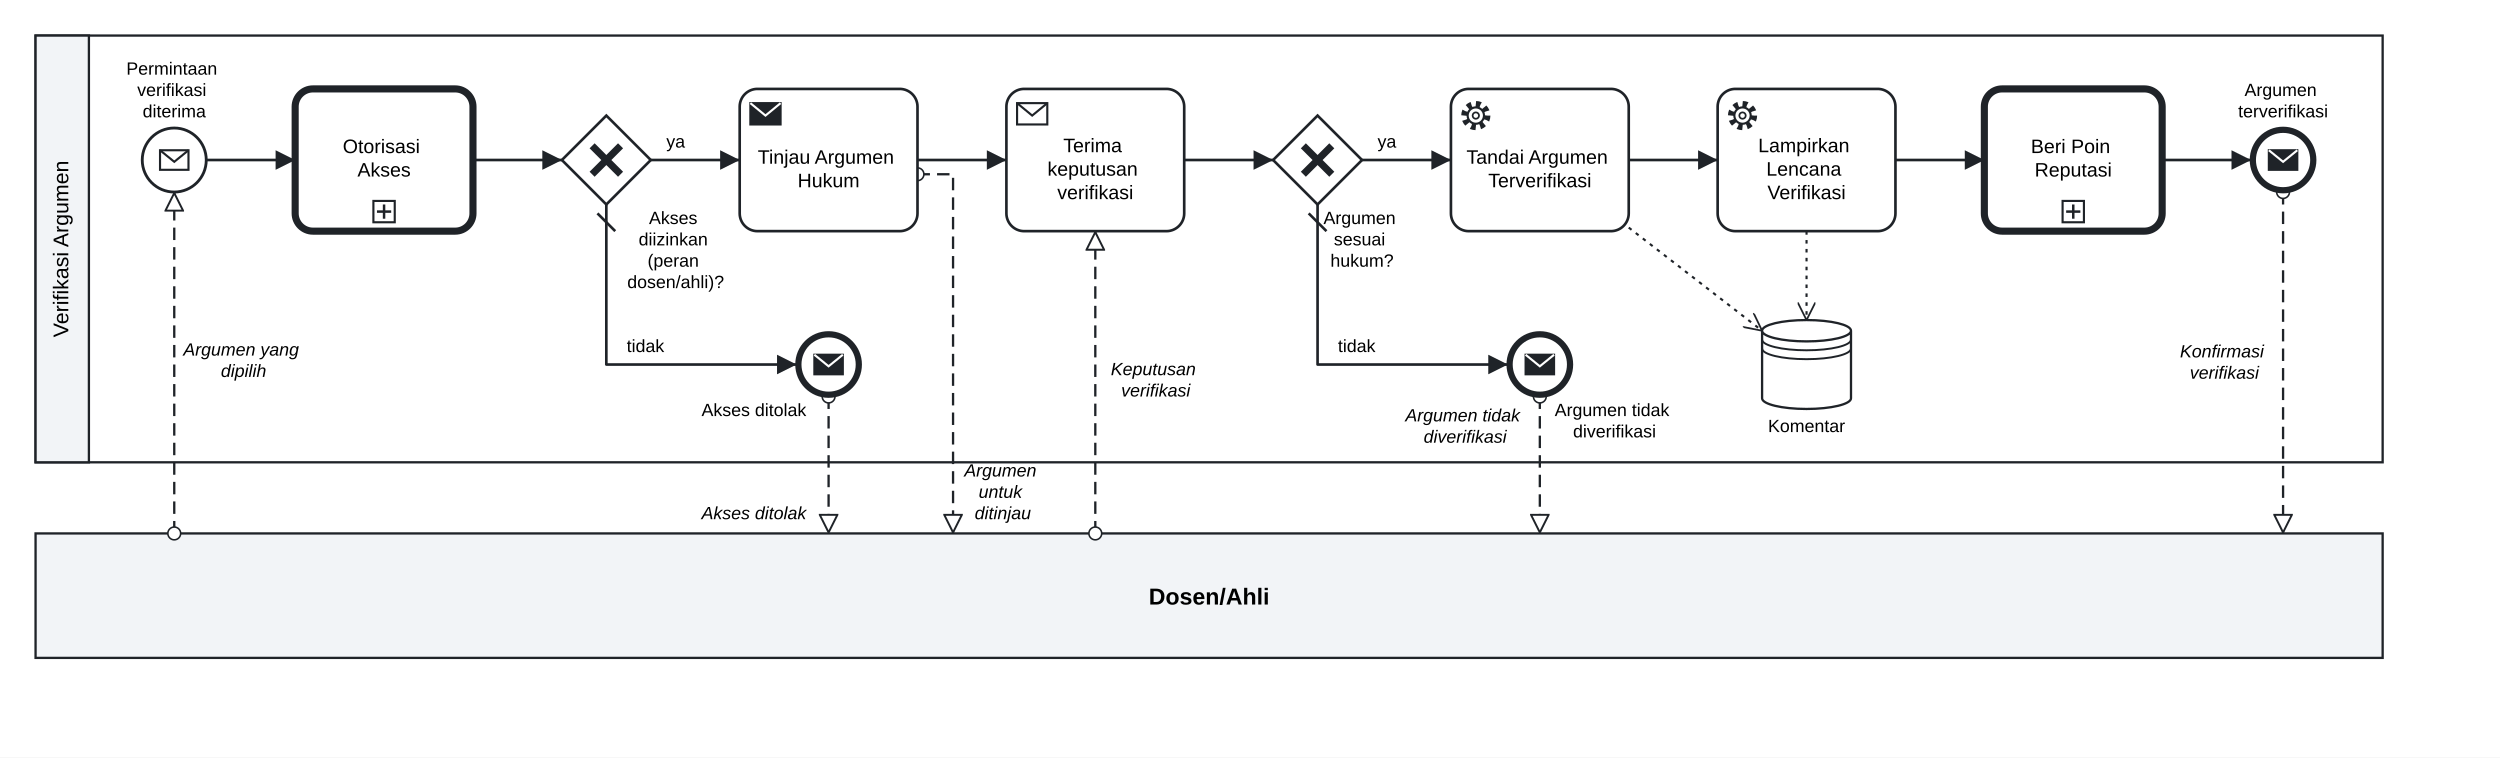
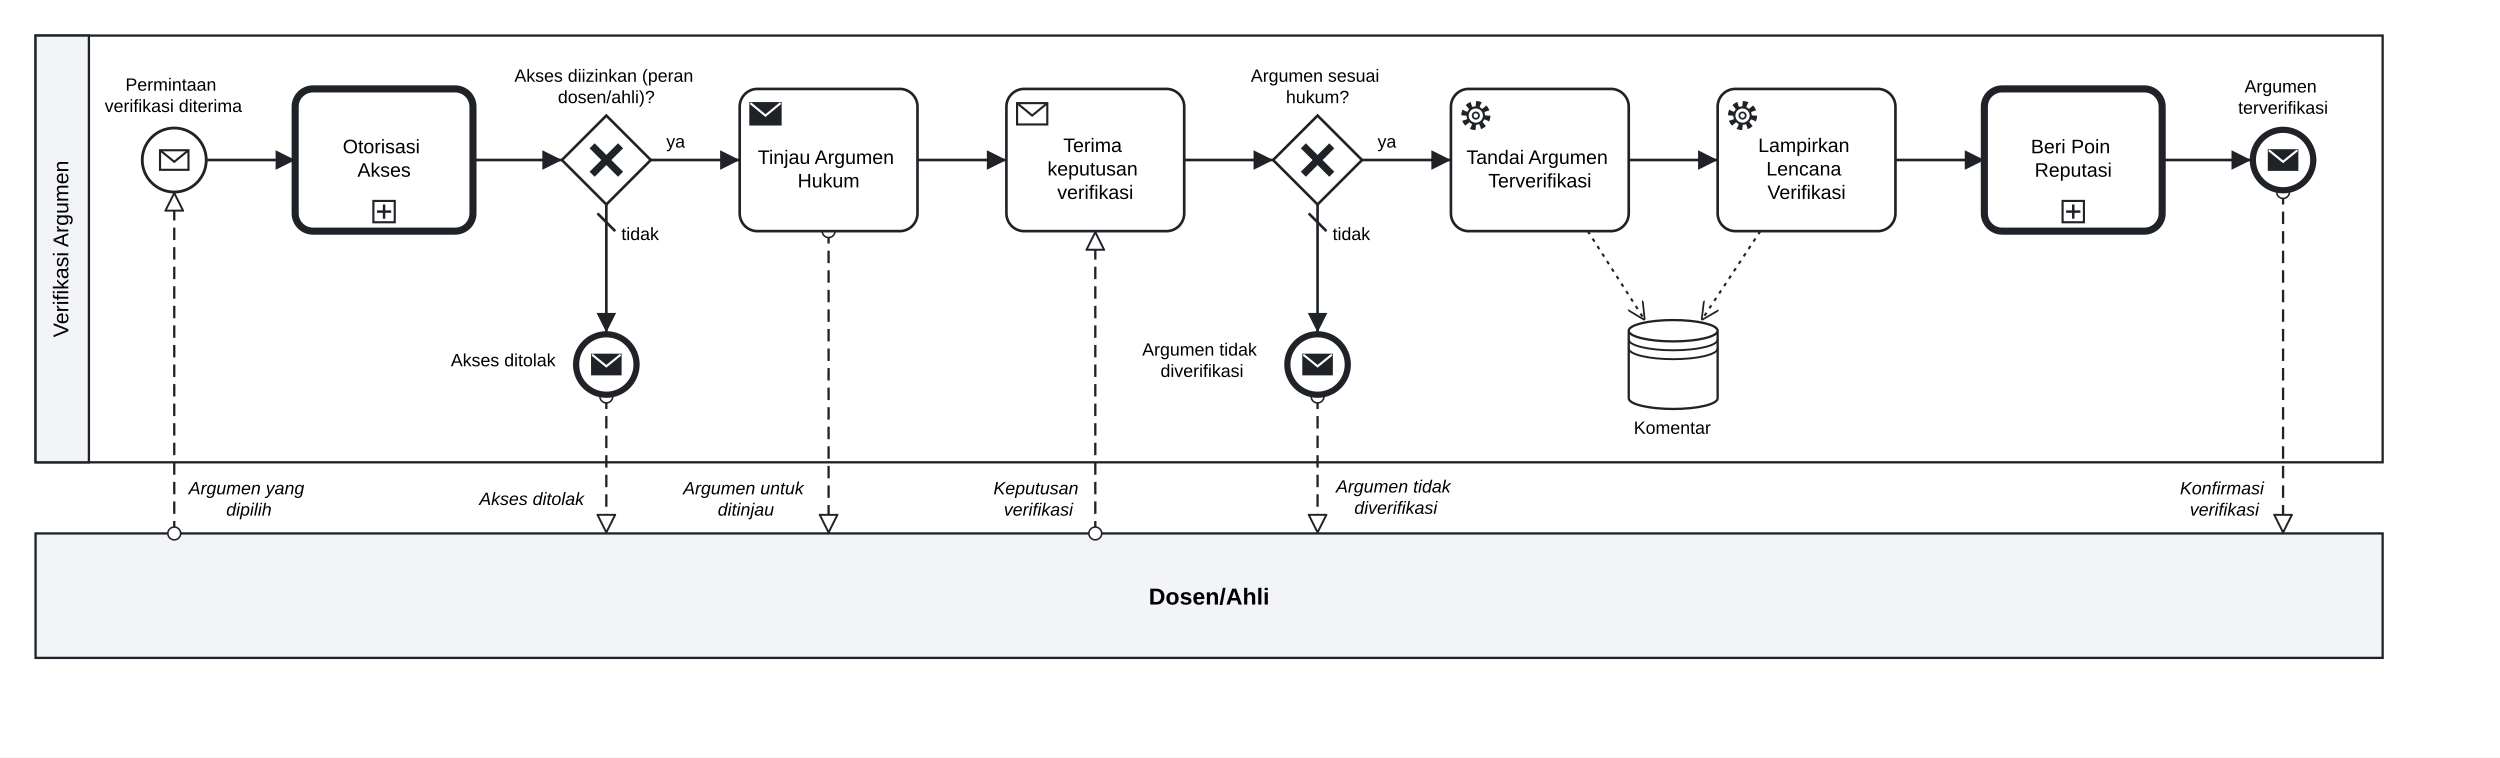
- <svg xmlns="http://www.w3.org/2000/svg" viewBox="-20 -20 1406 426" width="1406" height="426" font-family="Arial, Helvetica, sans-serif" role="img" aria-labelledby="tok-title tok-desc">
+ <svg xmlns="http://www.w3.org/2000/svg" viewBox="140 60 1406 426" width="1406" height="426" font-family="Arial, Helvetica, sans-serif" role="img" aria-labelledby="tok-title tok-desc">
  <defs>
    <marker id="seqEnd" viewBox="0 0 10 10" refX="10" refY="5" markerUnits="userSpaceOnUse" markerWidth="11" markerHeight="11" orient="auto">
      <path d="M0,0 L10,5 L0,10 z" fill="#1f2328" />
    </marker>
    <marker id="msgEnd" viewBox="0 0 10 10" refX="10" refY="5" markerUnits="userSpaceOnUse" markerWidth="11" markerHeight="11" orient="auto">
      <path d="M0.5,0.5 L9.5,5 L0.5,9.5 z" fill="#fff" stroke="#1f2328" />
    </marker>
    <marker id="msgStart" viewBox="0 0 10 10" refX="5" refY="5" markerUnits="userSpaceOnUse" markerWidth="9" markerHeight="9">
      <circle cx="5" cy="5" r="4" fill="#fff" stroke="#1f2328" />
    </marker>
    <marker id="assocEnd" viewBox="0 0 10 10" refX="10" refY="5" markerUnits="userSpaceOnUse" markerWidth="10" markerHeight="10" orient="auto">
      <path d="M0,0 L10,5 L0,10" fill="none" stroke="#1f2328" />
    </marker>
  </defs>
-   <rect x="-20" y="-20" width="1406" height="426" fill="#fff" />
-   <rect x="0.0" y="0.0" width="1320.0" height="240.0" fill="#fff" stroke="#1f2328" stroke-width="1.3" />
-   <rect x="0.0" y="0.0" width="30" height="240.0" fill="#f2f4f7" stroke="#1f2328" stroke-width="1.3" />
-   <g transform="rotate(-90 15.0 120.0)">
-     <text x="15.0" y="120.0" font-size="12" text-anchor="middle" dominant-baseline="middle" transform="translate(0 0.0)">Verifikasi Argumen</text>
+   <rect x="140" y="60" width="1406" height="426" fill="#fff" />
+   <rect x="160.0" y="80.0" width="1320.0" height="240.0" fill="#fff" stroke="#1f2328" stroke-width="1.3" />
+   <rect x="160.0" y="80.0" width="30" height="240.0" fill="#f2f4f7" stroke="#1f2328" stroke-width="1.3" />
+   <g transform="rotate(-90 175.0 200.0)">
+     <text x="175.0" y="200.0" font-size="12" text-anchor="middle" dominant-baseline="middle" transform="translate(0 0.0)">Verifikasi Argumen</text>
  </g>
-   <rect x="0.0" y="280.0" width="1320.0" height="70.0" fill="#f2f4f7" stroke="#1f2328" stroke-width="1.3" />
-   <text x="660.0" y="320.0" font-size="13" text-anchor="middle" font-weight="bold">
-     <tspan x="660.0" dy="0.0">Dosen/Ahli</tspan>
+   <rect x="160.0" y="360.0" width="1320.0" height="70.0" fill="#f2f4f7" stroke="#1f2328" stroke-width="1.3" />
+   <text x="820.0" y="400.0" font-size="13" text-anchor="middle" font-weight="bold">
+     <tspan x="820.0" dy="0.0">Dosen/Ahli</tspan>
  </text>
-   <polyline points="78.0,280.0 78.0,88.0" fill="none" stroke="#1f2328" stroke-width="1.3" stroke-dasharray="7 4" marker-start="url(#msgStart)" marker-end="url(#msgEnd)" />
-   <polyline points="446.0,203.0 446.0,280.0" fill="none" stroke="#1f2328" stroke-width="1.3" stroke-dasharray="7 4" marker-start="url(#msgStart)" marker-end="url(#msgEnd)" />
-   <polyline points="496.0,78.0 516.0,78.0 516.0,280.0" fill="none" stroke="#1f2328" stroke-width="1.3" stroke-dasharray="7 4" marker-start="url(#msgStart)" marker-end="url(#msgEnd)" />
-   <polyline points="596.0,280.0 596.0,110.0" fill="none" stroke="#1f2328" stroke-width="1.3" stroke-dasharray="7 4" marker-start="url(#msgStart)" marker-end="url(#msgEnd)" />
-   <polyline points="1264.0,88.0 1264.0,280.0" fill="none" stroke="#1f2328" stroke-width="1.3" stroke-dasharray="7 4" marker-start="url(#msgStart)" marker-end="url(#msgEnd)" />
-   <polyline points="846.0,203.0 846.0,280.0" fill="none" stroke="#1f2328" stroke-width="1.3" stroke-dasharray="7 4" marker-start="url(#msgStart)" marker-end="url(#msgEnd)" />
-   <polyline points="896.0,108.0 971.0,166.0" fill="none" stroke="#1f2328" stroke-width="1.2" stroke-dasharray="2 3" marker-end="url(#assocEnd)" />
-   <polyline points="996.0,110.0 996.0,160.0" fill="none" stroke="#1f2328" stroke-width="1.2" stroke-dasharray="2 3" marker-end="url(#assocEnd)" />
-   <polyline points="96.0,70.0 146.0,70.0" fill="none" stroke="#1f2328" stroke-width="1.5" stroke-linejoin="round" marker-end="url(#seqEnd)" />
-   <polyline points="246.0,70.0 296.0,70.0" fill="none" stroke="#1f2328" stroke-width="1.5" stroke-linejoin="round" marker-end="url(#seqEnd)" />
-   <polyline points="346.0,70.0 396.0,70.0" fill="none" stroke="#1f2328" stroke-width="1.5" stroke-linejoin="round" marker-end="url(#seqEnd)" />
-   <polyline points="321.0,95.0 321.0,185.0 428.0,185.0" fill="none" stroke="#1f2328" stroke-width="1.5" stroke-linejoin="round" marker-end="url(#seqEnd)" />
-   <line x1="316.0" y1="100.0" x2="326.0" y2="110.0" stroke="#1f2328" stroke-width="1.5" />
-   <polyline points="496.0,70.0 546.0,70.0" fill="none" stroke="#1f2328" stroke-width="1.5" stroke-linejoin="round" marker-end="url(#seqEnd)" />
-   <polyline points="646.0,70.0 696.0,70.0" fill="none" stroke="#1f2328" stroke-width="1.5" stroke-linejoin="round" marker-end="url(#seqEnd)" />
-   <polyline points="746.0,70.0 796.0,70.0" fill="none" stroke="#1f2328" stroke-width="1.5" stroke-linejoin="round" marker-end="url(#seqEnd)" />
-   <polyline points="721.0,95.0 721.0,185.0 828.0,185.0" fill="none" stroke="#1f2328" stroke-width="1.5" stroke-linejoin="round" marker-end="url(#seqEnd)" />
-   <line x1="716.0" y1="100.0" x2="726.0" y2="110.0" stroke="#1f2328" stroke-width="1.5" />
-   <polyline points="896.0,70.0 946.0,70.0" fill="none" stroke="#1f2328" stroke-width="1.5" stroke-linejoin="round" marker-end="url(#seqEnd)" />
-   <polyline points="1046.0,70.0 1096.0,70.0" fill="none" stroke="#1f2328" stroke-width="1.5" stroke-linejoin="round" marker-end="url(#seqEnd)" />
-   <polyline points="1196.0,70.0 1246.0,70.0" fill="none" stroke="#1f2328" stroke-width="1.5" stroke-linejoin="round" marker-end="url(#seqEnd)" />
-   <circle cx="78.0" cy="70.0" r="18" fill="#fff" stroke="#1f2328" stroke-width="1.6" />
-   <rect x="70.0" y="64.5" width="16" height="11" fill="#fff" stroke="#1f2328" stroke-width="1.2" />
-   <polyline points="70.0,64.5 78.0,71.0 86.0,64.5" fill="none" stroke="#1f2328" stroke-width="1.2" />
-   <rect x="146.0" y="30.0" width="100.0" height="80.0" rx="10" fill="#fff" stroke="#1f2328" stroke-width="4" />
-   <text x="196.0" y="66.1" font-size="11" text-anchor="middle">
-     <tspan x="196.0" dy="0.0">Otorisasi</tspan>
-     <tspan x="196.0" dy="13.2">Akses</tspan>
+   <polyline points="238.0,360.0 238.0,168.0" fill="none" stroke="#1f2328" stroke-width="1.3" stroke-dasharray="7 4" marker-start="url(#msgStart)" marker-end="url(#msgEnd)" />
+   <polyline points="481.0,283.0 481.0,360.0" fill="none" stroke="#1f2328" stroke-width="1.3" stroke-dasharray="7 4" marker-start="url(#msgStart)" marker-end="url(#msgEnd)" />
+   <polyline points="606.0,190.0 606.0,360.0" fill="none" stroke="#1f2328" stroke-width="1.3" stroke-dasharray="7 4" marker-start="url(#msgStart)" marker-end="url(#msgEnd)" />
+   <polyline points="756.0,360.0 756.0,190.0" fill="none" stroke="#1f2328" stroke-width="1.3" stroke-dasharray="7 4" marker-start="url(#msgStart)" marker-end="url(#msgEnd)" />
+   <polyline points="1424.0,168.0 1424.0,360.0" fill="none" stroke="#1f2328" stroke-width="1.3" stroke-dasharray="7 4" marker-start="url(#msgStart)" marker-end="url(#msgEnd)" />
+   <polyline points="881.0,283.0 881.0,360.0" fill="none" stroke="#1f2328" stroke-width="1.3" stroke-dasharray="7 4" marker-start="url(#msgStart)" marker-end="url(#msgEnd)" />
+   <polyline points="1033.0,190.0 1065.0,240.0" fill="none" stroke="#1f2328" stroke-width="1.2" stroke-dasharray="2 3" marker-end="url(#assocEnd)" />
+   <polyline points="1130.0,190.0 1097.0,240.0" fill="none" stroke="#1f2328" stroke-width="1.2" stroke-dasharray="2 3" marker-end="url(#assocEnd)" />
+   <polyline points="256.0,150.0 306.0,150.0" fill="none" stroke="#1f2328" stroke-width="1.5" stroke-linejoin="round" marker-end="url(#seqEnd)" />
+   <polyline points="406.0,150.0 456.0,150.0" fill="none" stroke="#1f2328" stroke-width="1.5" stroke-linejoin="round" marker-end="url(#seqEnd)" />
+   <polyline points="506.0,150.0 556.0,150.0" fill="none" stroke="#1f2328" stroke-width="1.5" stroke-linejoin="round" marker-end="url(#seqEnd)" />
+   <polyline points="481.0,175.0 481.0,247.0" fill="none" stroke="#1f2328" stroke-width="1.5" stroke-linejoin="round" marker-end="url(#seqEnd)" />
+   <line x1="476.0" y1="180.0" x2="486.0" y2="190.0" stroke="#1f2328" stroke-width="1.5" />
+   <polyline points="656.0,150.0 706.0,150.0" fill="none" stroke="#1f2328" stroke-width="1.5" stroke-linejoin="round" marker-end="url(#seqEnd)" />
+   <polyline points="806.0,150.0 856.0,150.0" fill="none" stroke="#1f2328" stroke-width="1.5" stroke-linejoin="round" marker-end="url(#seqEnd)" />
+   <polyline points="906.0,150.0 956.0,150.0" fill="none" stroke="#1f2328" stroke-width="1.5" stroke-linejoin="round" marker-end="url(#seqEnd)" />
+   <polyline points="881.0,175.0 881.0,247.0" fill="none" stroke="#1f2328" stroke-width="1.5" stroke-linejoin="round" marker-end="url(#seqEnd)" />
+   <line x1="876.0" y1="180.0" x2="886.0" y2="190.0" stroke="#1f2328" stroke-width="1.5" />
+   <polyline points="1056.0,150.0 1106.0,150.0" fill="none" stroke="#1f2328" stroke-width="1.5" stroke-linejoin="round" marker-end="url(#seqEnd)" />
+   <polyline points="1206.0,150.0 1256.0,150.0" fill="none" stroke="#1f2328" stroke-width="1.5" stroke-linejoin="round" marker-end="url(#seqEnd)" />
+   <polyline points="1356.0,150.0 1406.0,150.0" fill="none" stroke="#1f2328" stroke-width="1.5" stroke-linejoin="round" marker-end="url(#seqEnd)" />
+   <circle cx="238.0" cy="150.0" r="18" fill="#fff" stroke="#1f2328" stroke-width="1.6" />
+   <rect x="230.0" y="144.5" width="16" height="11" fill="#fff" stroke="#1f2328" stroke-width="1.2" />
+   <polyline points="230.0,144.5 238.0,151.0 246.0,144.5" fill="none" stroke="#1f2328" stroke-width="1.2" />
+   <rect x="306.0" y="110.0" width="100.0" height="80.0" rx="10" fill="#fff" stroke="#1f2328" stroke-width="4" />
+   <text x="356.0" y="146.2" font-size="11" text-anchor="middle">
+     <tspan x="356.0" dy="0.0">Otorisasi</tspan>
+     <tspan x="356.0" dy="13.2">Akses</tspan>
  </text>
-   <rect x="190.0" y="93.0" width="12" height="12" fill="#fff" stroke="#1f2328" stroke-width="1.2" />
-   <path d="M192.0,99.0 h8 M196.0,95.0 v8" stroke="#1f2328" stroke-width="1.4" />
-   <polygon points="321.0,45.0 346.0,70.0 321.0,95.0 296.0,70.0" fill="#fff" stroke="#1f2328" stroke-width="1.5" />
-   <path d="M313.0,62.0 L329.0,78.0 M329.0,62.0 L313.0,78.0" stroke="#1f2328" stroke-width="4" />
-   <circle cx="446.0" cy="185.0" r="17" fill="#fff" stroke="#1f2328" stroke-width="3.5" />
-   <rect x="438.0" y="179.5" width="16" height="11" fill="#1f2328" stroke="#1f2328" stroke-width="1.2" />
-   <polyline points="438.0,179.5 446.0,186.0 454.0,179.5" fill="none" stroke="#fff" stroke-width="1.2" />
-   <rect x="396.0" y="30.0" width="100.0" height="80.0" rx="10" fill="#fff" stroke="#1f2328" stroke-width="1.5" />
-   <rect x="402.0" y="38.0" width="17" height="12" fill="#1f2328" stroke="#1f2328" stroke-width="1.2" />
-   <polyline points="402.0,38.0 410.5,45.0 419.0,38.0" fill="none" stroke="#fff" stroke-width="1.2" />
-   <text x="446.0" y="72.1" font-size="11" text-anchor="middle">
-     <tspan x="446.0" dy="0.0">Tinjau Argumen</tspan>
-     <tspan x="446.0" dy="13.2">Hukum</tspan>
+   <rect x="350.0" y="173.0" width="12" height="12" fill="#fff" stroke="#1f2328" stroke-width="1.2" />
+   <path d="M352.0,179.0 h8 M356.0,175.0 v8" stroke="#1f2328" stroke-width="1.4" />
+   <polygon points="481.0,125.0 506.0,150.0 481.0,175.0 456.0,150.0" fill="#fff" stroke="#1f2328" stroke-width="1.5" />
+   <path d="M473.0,142.0 L489.0,158.0 M489.0,142.0 L473.0,158.0" stroke="#1f2328" stroke-width="4" />
+   <rect x="556.0" y="110.0" width="100.0" height="80.0" rx="10" fill="#fff" stroke="#1f2328" stroke-width="1.5" />
+   <rect x="562.0" y="118.0" width="17" height="12" fill="#1f2328" stroke="#1f2328" stroke-width="1.2" />
+   <polyline points="562.0,118.0 570.5,125.0 579.0,118.0" fill="none" stroke="#fff" stroke-width="1.2" />
+   <text x="606.0" y="152.2" font-size="11" text-anchor="middle">
+     <tspan x="606.0" dy="0.0">Tinjau Argumen</tspan>
+     <tspan x="606.0" dy="13.2">Hukum</tspan>
  </text>
-   <rect x="546.0" y="30.0" width="100.0" height="80.0" rx="10" fill="#fff" stroke="#1f2328" stroke-width="1.5" />
-   <rect x="552.0" y="38.0" width="17" height="12" fill="#fff" stroke="#1f2328" stroke-width="1.2" />
-   <polyline points="552.0,38.0 560.5,45.0 569.0,38.0" fill="none" stroke="#1f2328" stroke-width="1.2" />
-   <text x="596.0" y="65.6" font-size="11" text-anchor="middle">
-     <tspan x="596.0" dy="0.0">Terima</tspan>
-     <tspan x="596.0" dy="13.2">keputusan</tspan>
-     <tspan x="596.0" dy="13.2">verifikasi</tspan>
+   <rect x="706.0" y="110.0" width="100.0" height="80.0" rx="10" fill="#fff" stroke="#1f2328" stroke-width="1.5" />
+   <rect x="712.0" y="118.0" width="17" height="12" fill="#fff" stroke="#1f2328" stroke-width="1.2" />
+   <polyline points="712.0,118.0 720.5,125.0 729.0,118.0" fill="none" stroke="#1f2328" stroke-width="1.2" />
+   <text x="756.0" y="145.5" font-size="11" text-anchor="middle">
+     <tspan x="756.0" dy="0.0">Terima</tspan>
+     <tspan x="756.0" dy="13.2">keputusan</tspan>
+     <tspan x="756.0" dy="13.2">verifikasi</tspan>
  </text>
-   <polygon points="721.0,45.0 746.0,70.0 721.0,95.0 696.0,70.0" fill="#fff" stroke="#1f2328" stroke-width="1.5" />
-   <path d="M713.0,62.0 L729.0,78.0 M729.0,62.0 L713.0,78.0" stroke="#1f2328" stroke-width="4" />
-   <rect x="796.0" y="30.0" width="100.0" height="80.0" rx="10" fill="#fff" stroke="#1f2328" stroke-width="1.5" />
-   <circle cx="810.0" cy="45.0" r="6.5" fill="none" stroke="#1f2328" stroke-width="3.4" stroke-dasharray="2.6 2.5" />
-   <circle cx="810.0" cy="45.0" r="4.6" fill="#fff" stroke="#1f2328" stroke-width="1.2" />
-   <circle cx="810.0" cy="45.0" r="1.8" fill="none" stroke="#1f2328" stroke-width="1" />
-   <text x="846.0" y="72.1" font-size="11" text-anchor="middle">
-     <tspan x="846.0" dy="0.0">Tandai Argumen</tspan>
-     <tspan x="846.0" dy="13.2">Terverifikasi</tspan>
+   <polygon points="881.0,125.0 906.0,150.0 881.0,175.0 856.0,150.0" fill="#fff" stroke="#1f2328" stroke-width="1.5" />
+   <path d="M873.0,142.0 L889.0,158.0 M889.0,142.0 L873.0,158.0" stroke="#1f2328" stroke-width="4" />
+   <rect x="956.0" y="110.0" width="100.0" height="80.0" rx="10" fill="#fff" stroke="#1f2328" stroke-width="1.5" />
+   <circle cx="970.0" cy="125.0" r="6.5" fill="none" stroke="#1f2328" stroke-width="3.4" stroke-dasharray="2.6 2.5" />
+   <circle cx="970.0" cy="125.0" r="4.6" fill="#fff" stroke="#1f2328" stroke-width="1.2" />
+   <circle cx="970.0" cy="125.0" r="1.8" fill="none" stroke="#1f2328" stroke-width="1" />
+   <text x="1006.0" y="152.2" font-size="11" text-anchor="middle">
+     <tspan x="1006.0" dy="0.0">Tandai Argumen</tspan>
+     <tspan x="1006.0" dy="13.2">Terverifikasi</tspan>
  </text>
-   <rect x="946.0" y="30.0" width="100.0" height="80.0" rx="10" fill="#fff" stroke="#1f2328" stroke-width="1.5" />
-   <circle cx="960.0" cy="45.0" r="6.5" fill="none" stroke="#1f2328" stroke-width="3.4" stroke-dasharray="2.6 2.5" />
-   <circle cx="960.0" cy="45.0" r="4.6" fill="#fff" stroke="#1f2328" stroke-width="1.2" />
-   <circle cx="960.0" cy="45.0" r="1.8" fill="none" stroke="#1f2328" stroke-width="1" />
-   <text x="996.0" y="65.6" font-size="11" text-anchor="middle">
-     <tspan x="996.0" dy="0.0">Lampirkan</tspan>
-     <tspan x="996.0" dy="13.2">Lencana</tspan>
-     <tspan x="996.0" dy="13.2">Verifikasi</tspan>
+   <rect x="1106.0" y="110.0" width="100.0" height="80.0" rx="10" fill="#fff" stroke="#1f2328" stroke-width="1.5" />
+   <circle cx="1120.0" cy="125.0" r="6.5" fill="none" stroke="#1f2328" stroke-width="3.4" stroke-dasharray="2.6 2.5" />
+   <circle cx="1120.0" cy="125.0" r="4.6" fill="#fff" stroke="#1f2328" stroke-width="1.2" />
+   <circle cx="1120.0" cy="125.0" r="1.8" fill="none" stroke="#1f2328" stroke-width="1" />
+   <text x="1156.0" y="145.5" font-size="11" text-anchor="middle">
+     <tspan x="1156.0" dy="0.0">Lampirkan</tspan>
+     <tspan x="1156.0" dy="13.2">Lencana</tspan>
+     <tspan x="1156.0" dy="13.2">Verifikasi</tspan>
  </text>
-   <rect x="1096.0" y="30.0" width="100.0" height="80.0" rx="10" fill="#fff" stroke="#1f2328" stroke-width="4" />
-   <text x="1146.0" y="66.1" font-size="11" text-anchor="middle">
-     <tspan x="1146.0" dy="0.0">Beri Poin</tspan>
-     <tspan x="1146.0" dy="13.2">Reputasi</tspan>
+   <rect x="1256.0" y="110.0" width="100.0" height="80.0" rx="10" fill="#fff" stroke="#1f2328" stroke-width="4" />
+   <text x="1306.0" y="146.2" font-size="11" text-anchor="middle">
+     <tspan x="1306.0" dy="0.0">Beri Poin</tspan>
+     <tspan x="1306.0" dy="13.2">Reputasi</tspan>
  </text>
-   <rect x="1140.0" y="93.0" width="12" height="12" fill="#fff" stroke="#1f2328" stroke-width="1.2" />
-   <path d="M1142.0,99.0 h8 M1146.0,95.0 v8" stroke="#1f2328" stroke-width="1.4" />
-   <circle cx="1264.0" cy="70.0" r="17" fill="#fff" stroke="#1f2328" stroke-width="3.5" />
-   <rect x="1256.0" y="64.5" width="16" height="11" fill="#1f2328" stroke="#1f2328" stroke-width="1.2" />
-   <polyline points="1256.0,64.5 1264.0,71.0 1272.0,64.5" fill="none" stroke="#fff" stroke-width="1.2" />
-   <circle cx="846.0" cy="185.0" r="17" fill="#fff" stroke="#1f2328" stroke-width="3.5" />
-   <rect x="838.0" y="179.5" width="16" height="11" fill="#1f2328" stroke="#1f2328" stroke-width="1.2" />
-   <polyline points="838.0,179.5 846.0,186.0 854.0,179.5" fill="none" stroke="#fff" stroke-width="1.2" />
-   <path d="M971.0,166.0 a25.0,6 0 0 0 50.0,0 a25.0,6 0 0 0 -50.0,0 v38.0 a25.0,6 0 0 0 50.0,0 v-38.0" fill="#fff" stroke="#1f2328" stroke-width="1.3" />
-   <path d="M971.0,171.0 a25.0,6 0 0 0 50.0,0 M971.0,176.0 a25.0,6 0 0 0 50.0,0" fill="none" stroke="#1f2328" stroke-width="1.1" />
-   <text x="117.0" y="180.0" font-size="10" text-anchor="middle" font-style="italic">
-     <tspan x="117.0" dy="0.0">Argumen yang</tspan>
-     <tspan x="117.0" dy="12.0">dipilih</tspan>
+   <rect x="1300.0" y="173.0" width="12" height="12" fill="#fff" stroke="#1f2328" stroke-width="1.2" />
+   <path d="M1302.0,179.0 h8 M1306.0,175.0 v8" stroke="#1f2328" stroke-width="1.4" />
+   <circle cx="1424.0" cy="150.0" r="17" fill="#fff" stroke="#1f2328" stroke-width="3.5" />
+   <rect x="1416.0" y="144.5" width="16" height="11" fill="#1f2328" stroke="#1f2328" stroke-width="1.2" />
+   <polyline points="1416.0,144.5 1424.0,151.0 1432.0,144.5" fill="none" stroke="#fff" stroke-width="1.2" />
+   <circle cx="481.0" cy="265.0" r="17" fill="#fff" stroke="#1f2328" stroke-width="3.5" />
+   <rect x="473.0" y="259.5" width="16" height="11" fill="#1f2328" stroke="#1f2328" stroke-width="1.2" />
+   <polyline points="473.0,259.5 481.0,266.0 489.0,259.5" fill="none" stroke="#fff" stroke-width="1.2" />
+   <circle cx="881.0" cy="265.0" r="17" fill="#fff" stroke="#1f2328" stroke-width="3.5" />
+   <rect x="873.0" y="259.5" width="16" height="11" fill="#1f2328" stroke="#1f2328" stroke-width="1.2" />
+   <polyline points="873.0,259.5 881.0,266.0 889.0,259.5" fill="none" stroke="#fff" stroke-width="1.2" />
+   <path d="M1056.0,246.0 a25.0,6 0 0 0 50.0,0 a25.0,6 0 0 0 -50.0,0 v38.0 a25.0,6 0 0 0 50.0,0 v-38.0" fill="#fff" stroke="#1f2328" stroke-width="1.3" />
+   <path d="M1056.0,251.0 a25.0,6 0 0 0 50.0,0 M1056.0,256.0 a25.0,6 0 0 0 50.0,0" fill="none" stroke="#1f2328" stroke-width="1.1" />
+   <text x="280.0" y="338.0" font-size="10" text-anchor="middle" font-style="italic">
+     <tspan x="280.0" dy="0.0">Argumen yang</tspan>
+     <tspan x="280.0" dy="12.0">dipilih</tspan>
  </text>
-   <text x="404.0" y="272.0" font-size="10" text-anchor="middle" font-style="italic">
-     <tspan x="404.0" dy="0.0">Akses ditolak</tspan>
+   <text x="439.0" y="344.0" font-size="10" text-anchor="middle" font-style="italic">
+     <tspan x="439.0" dy="0.0">Akses ditolak</tspan>
  </text>
-   <text x="544.0" y="248.0" font-size="10" text-anchor="middle" font-style="italic">
-     <tspan x="544.0" dy="0.0">Argumen</tspan>
-     <tspan x="544.0" dy="12.0">untuk</tspan>
-     <tspan x="544.0" dy="12.0">ditinjau</tspan>
+   <text x="559.5" y="338.0" font-size="10" text-anchor="middle" font-style="italic">
+     <tspan x="559.5" dy="0.0">Argumen untuk</tspan>
+     <tspan x="559.5" dy="12.0">ditinjau</tspan>
  </text>
-   <text x="630.0" y="191.0" font-size="10" text-anchor="middle" font-style="italic">
-     <tspan x="630.0" dy="0.0">Keputusan</tspan>
-     <tspan x="630.0" dy="12.0">verifikasi</tspan>
+   <text x="724.0" y="338.0" font-size="10" text-anchor="middle" font-style="italic">
+     <tspan x="724.0" dy="0.0">Keputusan</tspan>
+     <tspan x="724.0" dy="12.0">verifikasi</tspan>
  </text>
-   <text x="1231.0" y="181.0" font-size="10" text-anchor="middle" font-style="italic">
-     <tspan x="1231.0" dy="0.0">Konfirmasi</tspan>
-     <tspan x="1231.0" dy="12.0">verifikasi</tspan>
+   <text x="1391.0" y="338.0" font-size="10" text-anchor="middle" font-style="italic">
+     <tspan x="1391.0" dy="0.0">Konfirmasi</tspan>
+     <tspan x="1391.0" dy="12.0">verifikasi</tspan>
  </text>
-   <text x="804.0" y="217.0" font-size="10" text-anchor="middle" font-style="italic">
-     <tspan x="804.0" dy="0.0">Argumen tidak</tspan>
-     <tspan x="804.0" dy="12.0">diverifikasi</tspan>
+   <text x="925.0" y="337.0" font-size="10" text-anchor="middle" font-style="italic">
+     <tspan x="925.0" dy="0.0">Argumen tidak</tspan>
+     <tspan x="925.0" dy="12.0">diverifikasi</tspan>
  </text>
-   <text x="360.0" y="63.0" font-size="10" text-anchor="middle">
-     <tspan x="360.0" dy="0.0">ya</tspan>
+   <text x="520.0" y="143.0" font-size="10" text-anchor="middle">
+     <tspan x="520.0" dy="0.0">ya</tspan>
  </text>
-   <text x="343.0" y="178.0" font-size="10" text-anchor="middle">
-     <tspan x="343.0" dy="0.0">tidak</tspan>
+   <text x="500.0" y="195.0" font-size="10" text-anchor="middle">
+     <tspan x="500.0" dy="0.0">tidak</tspan>
  </text>
-   <text x="760.0" y="63.0" font-size="10" text-anchor="middle">
-     <tspan x="760.0" dy="0.0">ya</tspan>
+   <text x="920.0" y="143.0" font-size="10" text-anchor="middle">
+     <tspan x="920.0" dy="0.0">ya</tspan>
  </text>
-   <text x="743.0" y="178.0" font-size="10" text-anchor="middle">
-     <tspan x="743.0" dy="0.0">tidak</tspan>
+   <text x="900.0" y="195.0" font-size="10" text-anchor="middle">
+     <tspan x="900.0" dy="0.0">tidak</tspan>
  </text>
-   <text x="78.0" y="22.0" font-size="10" text-anchor="middle">
-     <tspan x="78.0" dy="0.0">Permintaan</tspan>
-     <tspan x="78.0" dy="12.0">verifikasi</tspan>
-     <tspan x="78.0" dy="12.0">diterima</tspan>
+   <text x="237.5" y="111.0" font-size="10" text-anchor="middle">
+     <tspan x="237.5" dy="0.0">Permintaan</tspan>
+     <tspan x="237.5" dy="12.0">verifikasi diterima</tspan>
  </text>
-   <text x="360.0" y="106.0" font-size="10" text-anchor="middle">
-     <tspan x="360.0" dy="0.0">Akses</tspan>
-     <tspan x="360.0" dy="12.0">diizinkan</tspan>
-     <tspan x="360.0" dy="12.0">(peran</tspan>
-     <tspan x="360.0" dy="12.0">dosen/ahli)?</tspan>
+   <text x="481.0" y="106.0" font-size="10" text-anchor="middle">
+     <tspan x="481.0" dy="0.0">Akses diizinkan (peran</tspan>
+     <tspan x="481.0" dy="12.0">dosen/ahli)?</tspan>
  </text>
-   <text x="404.0" y="214.0" font-size="10" text-anchor="middle">
-     <tspan x="404.0" dy="0.0">Akses ditolak</tspan>
+   <text x="881.0" y="106.0" font-size="10" text-anchor="middle">
+     <tspan x="881.0" dy="0.0">Argumen sesuai</tspan>
+     <tspan x="881.0" dy="12.0">hukum?</tspan>
  </text>
-   <text x="746.0" y="106.0" font-size="10" text-anchor="middle">
-     <tspan x="746.0" dy="0.0">Argumen</tspan>
-     <tspan x="746.0" dy="12.0">sesuai</tspan>
-     <tspan x="746.0" dy="12.0">hukum?</tspan>
+   <text x="1424.0" y="112.0" font-size="10" text-anchor="middle">
+     <tspan x="1424.0" dy="0.0">Argumen</tspan>
+     <tspan x="1424.0" dy="12.0">terverifikasi</tspan>
  </text>
-   <text x="1264.0" y="34.0" font-size="10" text-anchor="middle">
-     <tspan x="1264.0" dy="0.0">Argumen</tspan>
-     <tspan x="1264.0" dy="12.0">terverifikasi</tspan>
+   <text x="423.0" y="266.0" font-size="10" text-anchor="middle">
+     <tspan x="423.0" dy="0.0">Akses ditolak</tspan>
  </text>
-   <text x="888.0" y="214.0" font-size="10" text-anchor="middle">
-     <tspan x="888.0" dy="0.0">Argumen tidak</tspan>
-     <tspan x="888.0" dy="12.0">diverifikasi</tspan>
+   <text x="816.0" y="260.0" font-size="10" text-anchor="middle">
+     <tspan x="816.0" dy="0.0">Argumen tidak</tspan>
+     <tspan x="816.0" dy="12.0">diverifikasi</tspan>
  </text>
-   <text x="996.0" y="223.0" font-size="10" text-anchor="middle">
-     <tspan x="996.0" dy="0.0">Komentar</tspan>
+   <text x="1080.5" y="304.0" font-size="10" text-anchor="middle">
+     <tspan x="1080.5" dy="0.0">Komentar</tspan>
  </text>
</svg>
